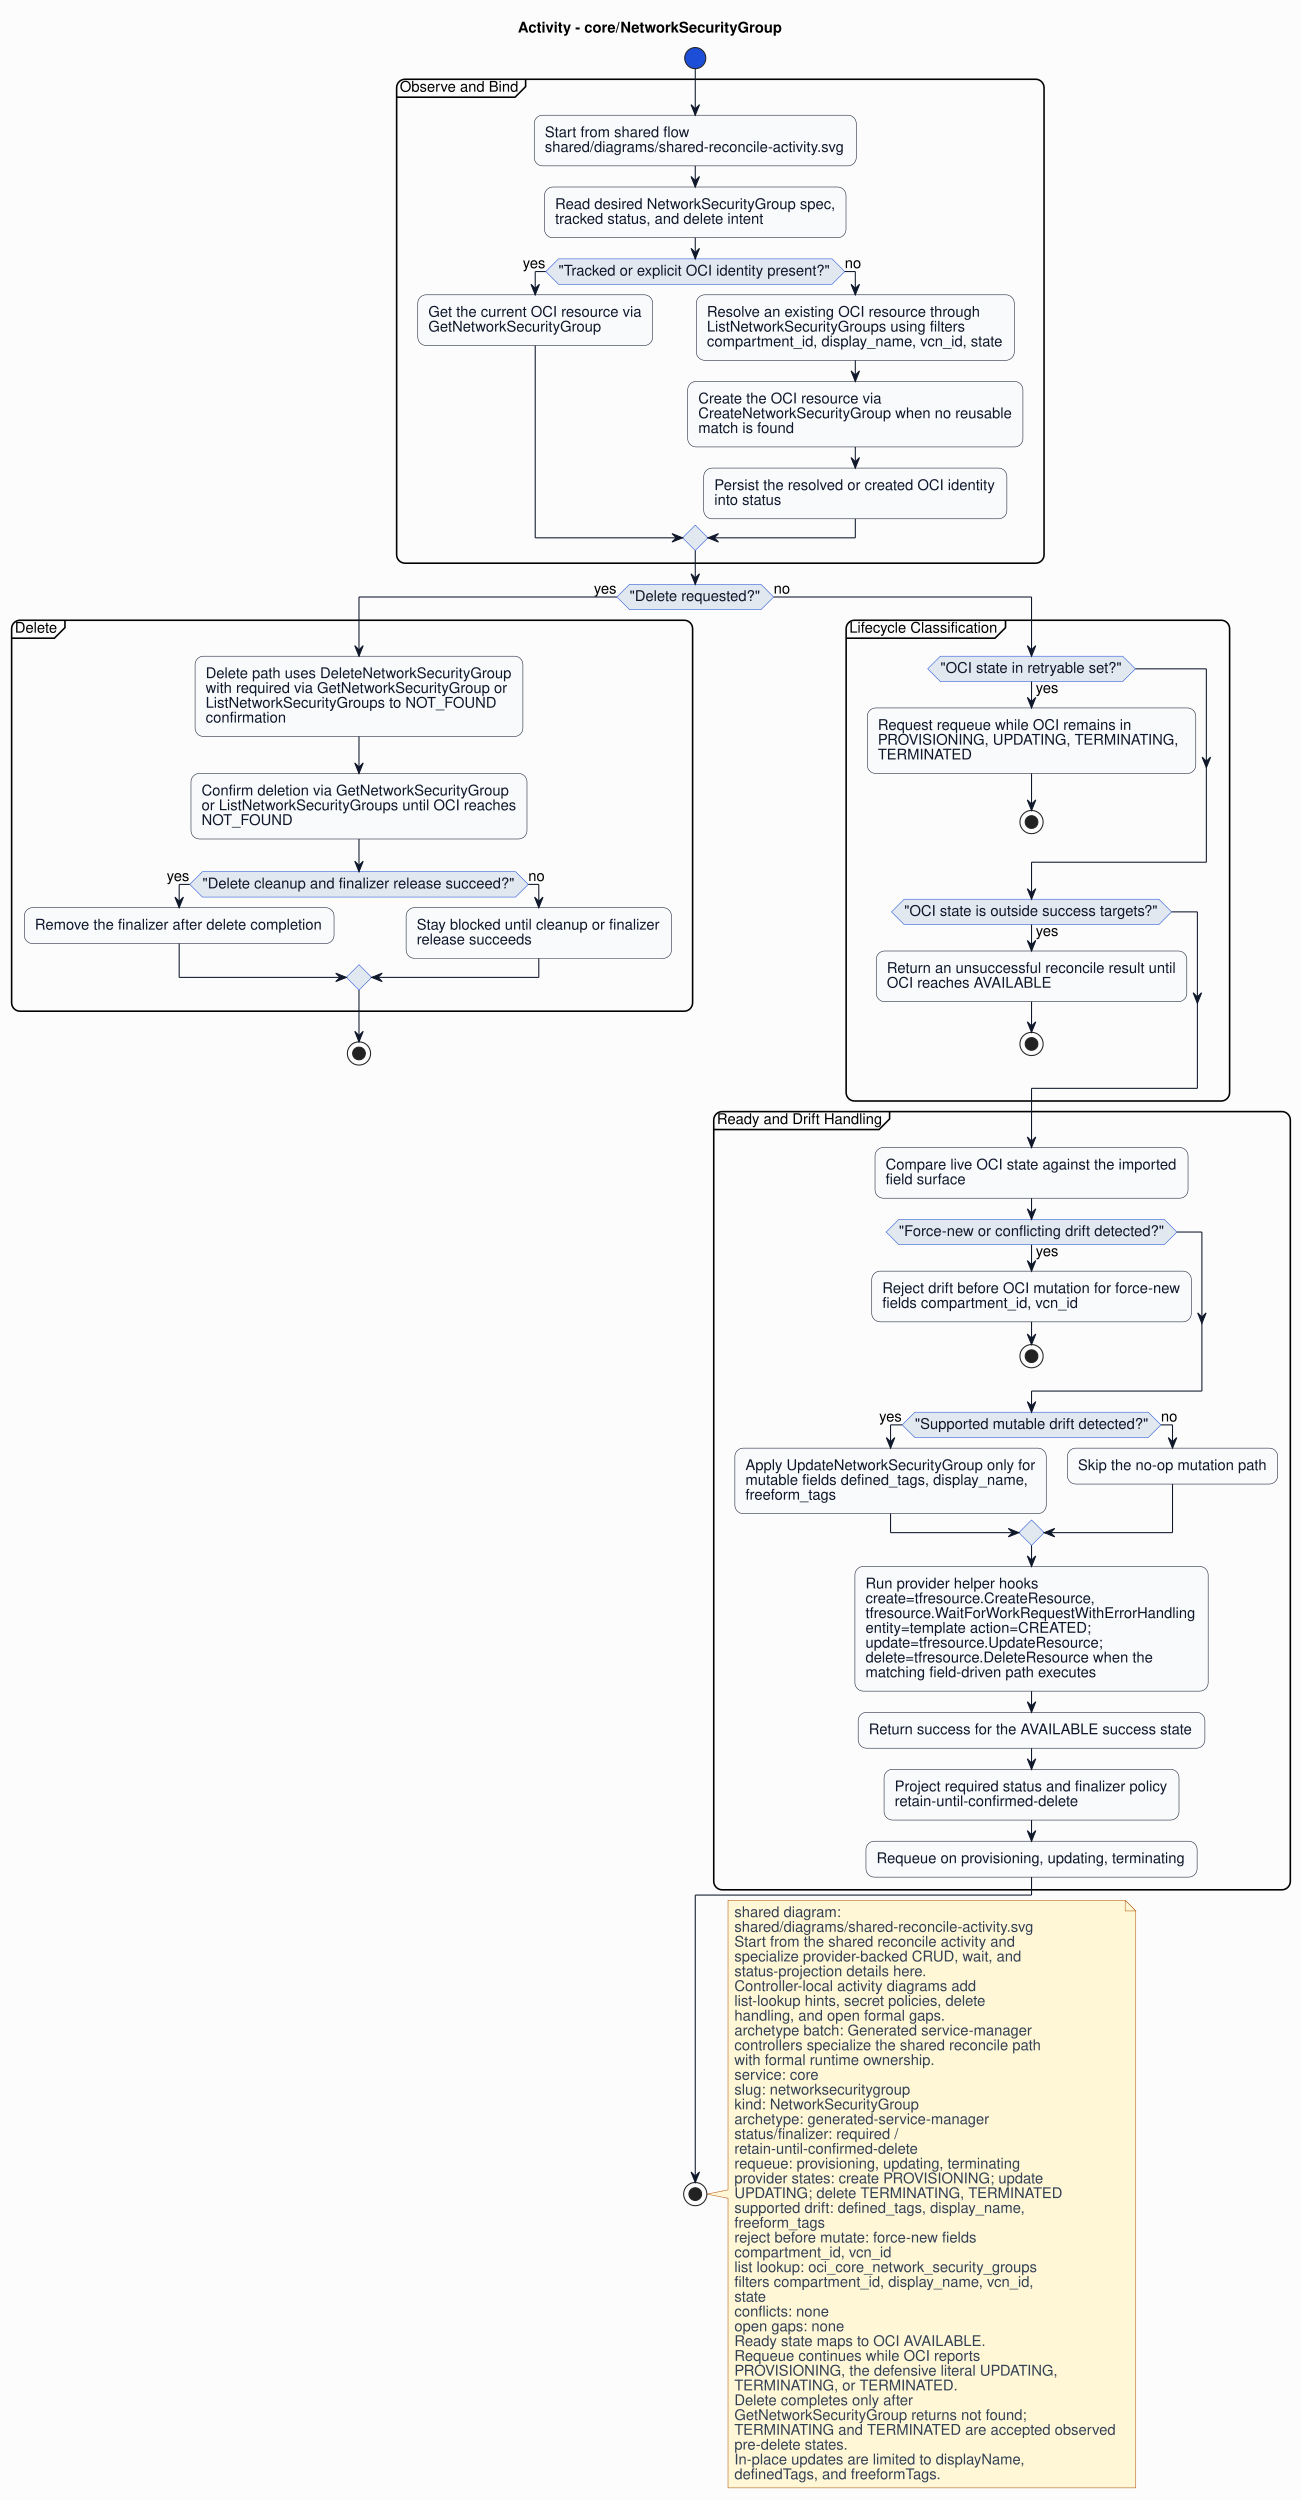
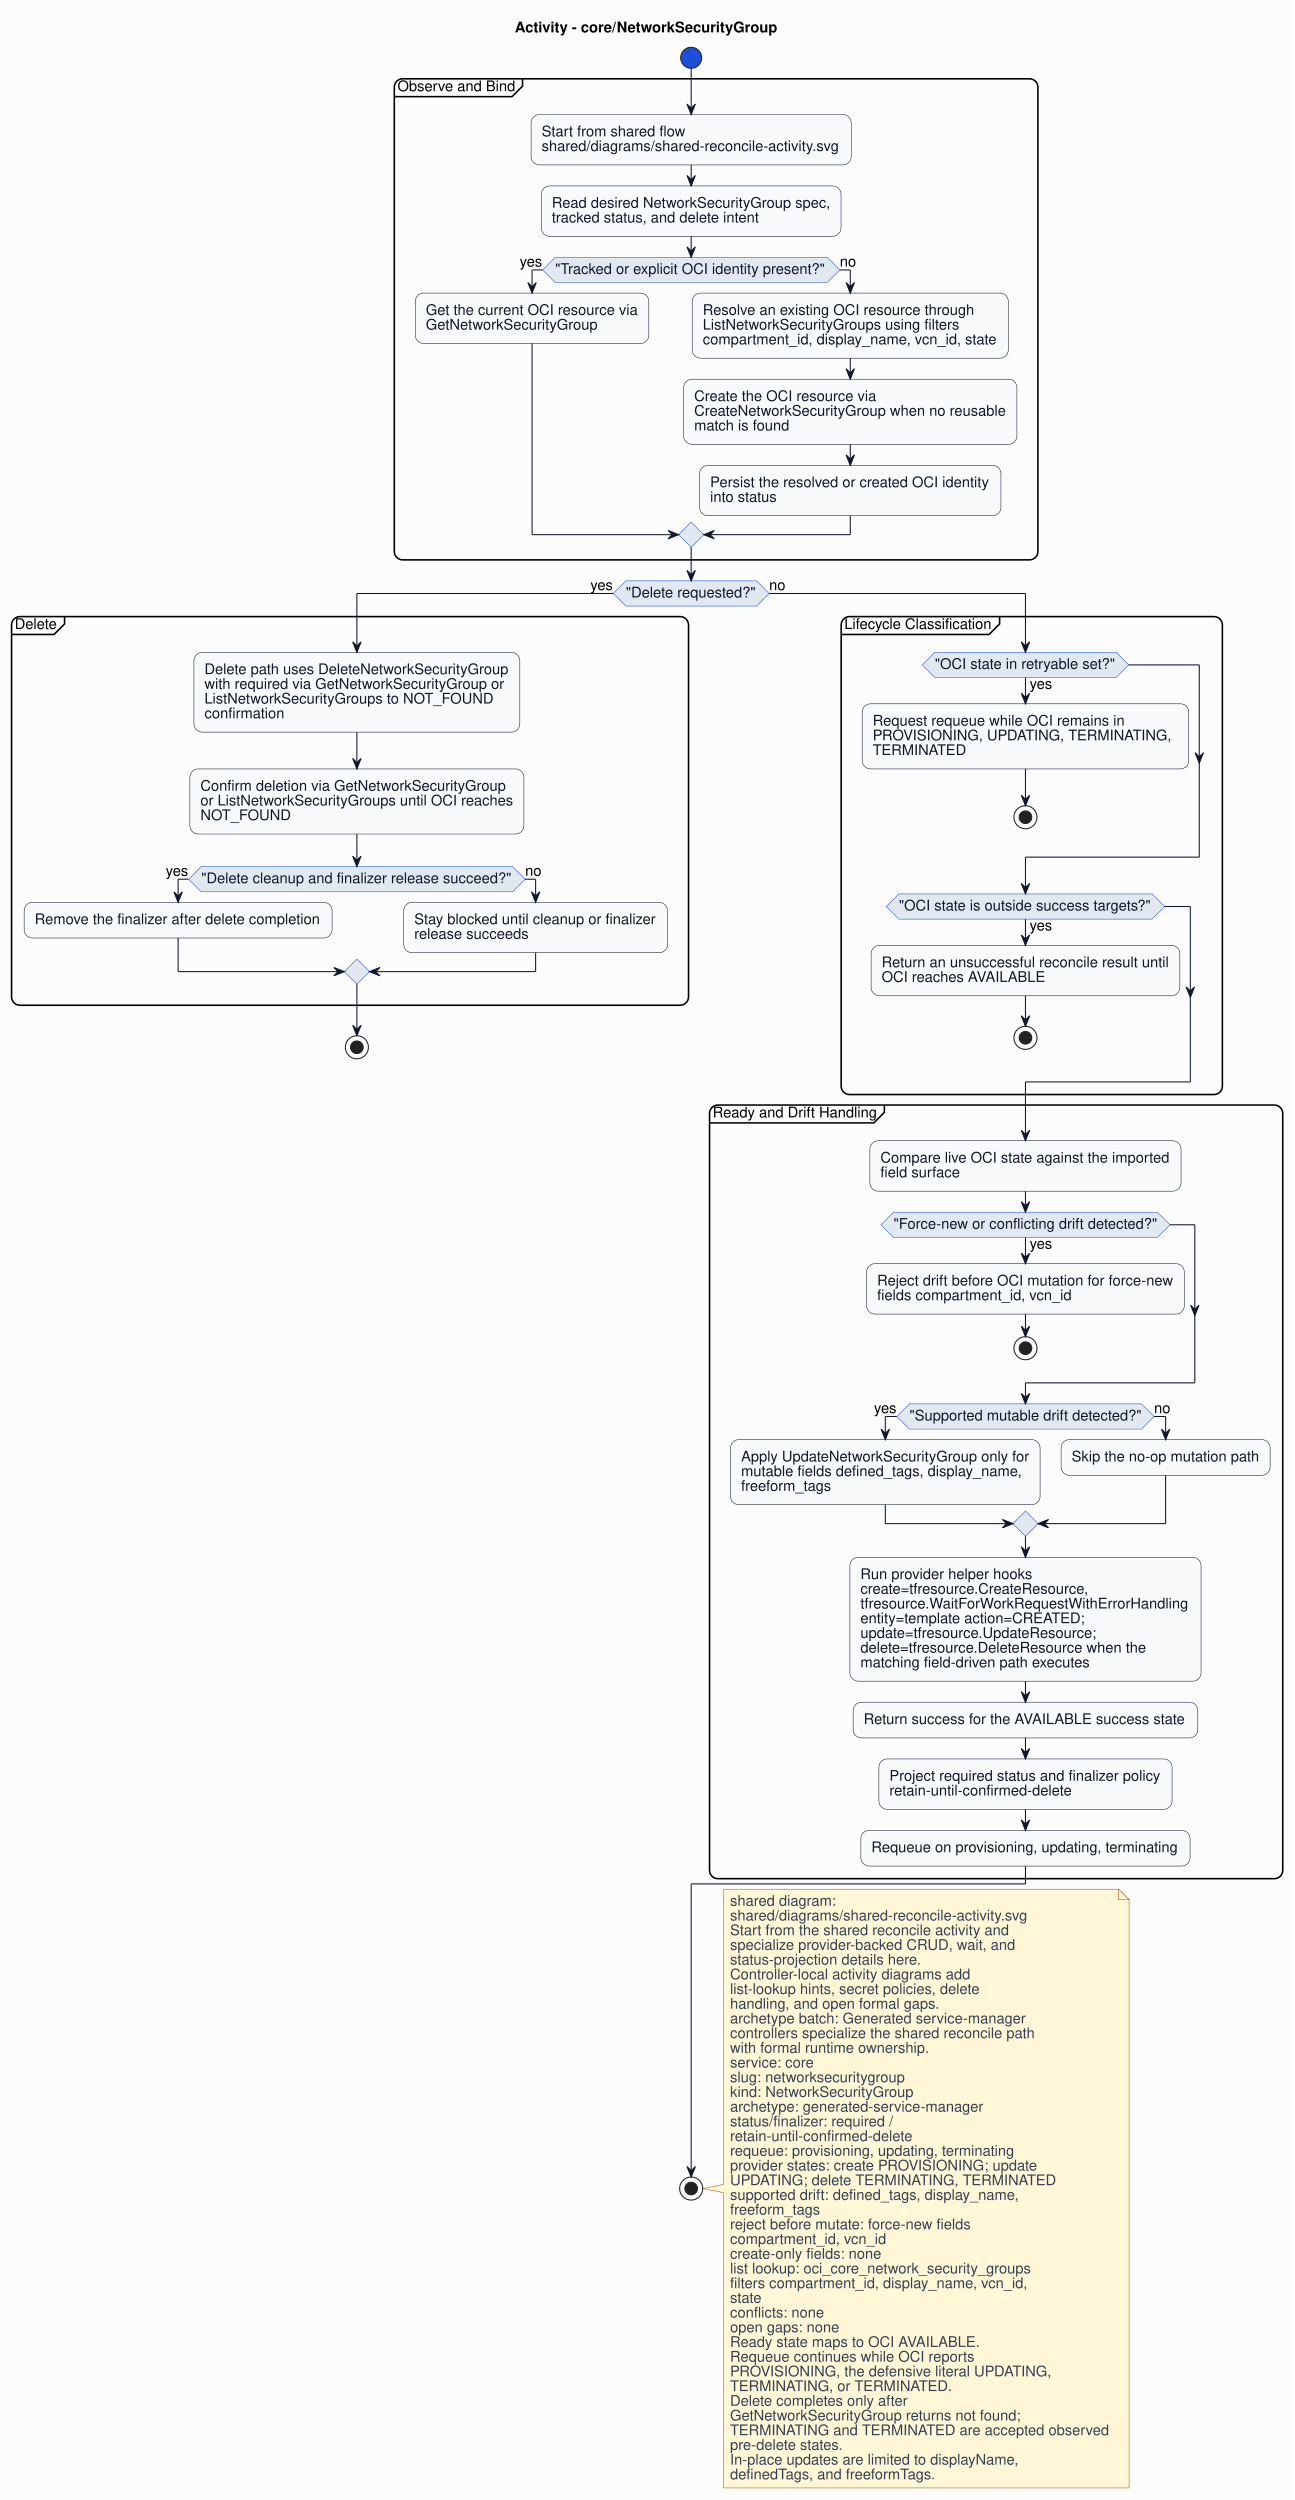
- <svg xmlns="http://www.w3.org/2000/svg" contentStyleType="text/css" data-diagram-type="ACTIVITY" height="2366px" preserveAspectRatio="none" style="width:1232px;height:2366px;background:#FCFCFD;" version="1.1" viewBox="0 0 1232 2366" width="1232px" zoomAndPan="magnify">
+ <svg xmlns="http://www.w3.org/2000/svg" contentStyleType="text/css" data-diagram-type="ACTIVITY" height="2380px" preserveAspectRatio="none" style="width:1232px;height:2380px;background:#FCFCFD;" version="1.1" viewBox="0 0 1232 2380" width="1232px" zoomAndPan="magnify">
  <defs />
  <g>
-     <rect fill="#FCFCFD" height="2366" style="stroke:none;stroke-width:1;" width="1232" x="0" y="0" />
+     <rect fill="#FCFCFD" height="2380" style="stroke:none;stroke-width:1;" width="1232" x="0" y="0" />
    <g class="title" data-source-line="10">
      <text fill="#000000" font-family="Helvetica" font-size="14" font-weight="bold" lengthAdjust="spacing" textLength="248.951" x="490.109" y="30.78">Activity - core/NetworkSecurityGroup</text>
    </g>
    <ellipse cx="657.994" cy="55" fill="#1D4ED8" rx="10" ry="10" style="stroke:#222222;stroke-width:1;" />
    <rect fill="none" height="458" rx="8" ry="8" style="stroke:#000000;stroke-width:1.5;" width="612.713" x="375.377" y="75" />
    <path d="M497.445,75 L497.445,82 L487.445,92 L375.377,92" fill="none" style="stroke:#000000;stroke-width:1.5;" />
    <text fill="#000000" font-family="Helvetica" font-size="14" lengthAdjust="spacing" textLength="112.068" x="378.377" y="86.78">Observe and Bind</text>
    <rect fill="#F8FAFC" height="48" rx="8" ry="8" style="stroke:#0F172A;stroke-width:0.5;" width="304.785" x="505.602" y="109" />
    <text fill="#0F172A" font-family="Helvetica" font-size="14" lengthAdjust="spacing" textLength="136.938" x="515.602" y="129.78">Start from shared flow</text>
    <text fill="#0F172A" font-family="Helvetica" font-size="14" lengthAdjust="spacing" textLength="284.785" x="515.602" y="143.78">shared/diagrams/shared-reconcile-activity.svg</text>
    <rect fill="#F8FAFC" height="48" rx="8" ry="8" style="stroke:#0F172A;stroke-width:0.5;" width="285.344" x="515.322" y="177" />
    <text fill="#0F172A" font-family="Helvetica" font-size="14" lengthAdjust="spacing" textLength="265.344" x="525.322" y="197.78">Read desired NetworkSecurityGroup spec,</text>
    <text fill="#0F172A" font-family="Helvetica" font-size="14" lengthAdjust="spacing" textLength="198.461" x="525.322" y="211.78">tracked status, and delete intent</text>
    <polygon fill="#E2E8F0" points="528.528,245,787.46,245,799.46,257,787.46,269,528.528,269,516.528,257,528.528,245" style="stroke:#1D4ED8;stroke-width:0.5;" />
    <text fill="#0F172A" font-family="Helvetica" font-size="14" lengthAdjust="spacing" textLength="258.932" x="528.528" y="260.78">"Tracked or explicit OCI identity present?"</text>
    <text fill="#000000" font-family="Helvetica" font-size="14" lengthAdjust="spacing" textLength="21.786" x="494.742" y="253.78">yes</text>
    <text fill="#000000" font-family="Helvetica" font-size="14" lengthAdjust="spacing" textLength="15.572" x="799.46" y="253.78">no</text>
    <rect fill="#F8FAFC" height="48" rx="8" ry="8" style="stroke:#0F172A;stroke-width:0.5;" width="222.303" x="395.377" y="279" />
    <text fill="#0F172A" font-family="Helvetica" font-size="14" lengthAdjust="spacing" textLength="202.303" x="405.377" y="299.78">Get the current OCI resource via</text>
    <text fill="#0F172A" font-family="Helvetica" font-size="14" lengthAdjust="spacing" textLength="163.393" x="405.377" y="313.78">GetNetworkSecurityGroup</text>
    <rect fill="#F8FAFC" height="62" rx="8" ry="8" style="stroke:#0F172A;stroke-width:0.5;" width="300.923" x="658.999" y="279" />
    <text fill="#0F172A" font-family="Helvetica" font-size="14" lengthAdjust="spacing" textLength="259.909" x="668.999" y="299.78">Resolve an existing OCI resource through</text>
    <text fill="#0F172A" font-family="Helvetica" font-size="14" lengthAdjust="spacing" textLength="244.31" x="668.999" y="313.78">ListNetworkSecurityGroups using filters</text>
    <text fill="#0F172A" font-family="Helvetica" font-size="14" lengthAdjust="spacing" textLength="280.923" x="668.999" y="327.78">compartment_id, display_name, vcn_id, state</text>
    <rect fill="#F8FAFC" height="62" rx="8" ry="8" style="stroke:#0F172A;stroke-width:0.5;" width="317.261" x="650.83" y="361" />
    <text fill="#0F172A" font-family="Helvetica" font-size="14" lengthAdjust="spacing" textLength="174.296" x="660.83" y="381.78">Create the OCI resource via</text>
    <text fill="#0F172A" font-family="Helvetica" font-size="14" lengthAdjust="spacing" textLength="297.261" x="660.83" y="395.78">CreateNetworkSecurityGroup when no reusable</text>
    <text fill="#0F172A" font-family="Helvetica" font-size="14" lengthAdjust="spacing" textLength="91.048" x="660.83" y="409.78">match is found</text>
    <rect fill="#F8FAFC" height="48" rx="8" ry="8" style="stroke:#0F172A;stroke-width:0.5;" width="286.896" x="666.012" y="443" />
    <text fill="#0F172A" font-family="Helvetica" font-size="14" lengthAdjust="spacing" textLength="266.896" x="676.012" y="463.78">Persist the resolved or created OCI identity</text>
    <text fill="#0F172A" font-family="Helvetica" font-size="14" lengthAdjust="spacing" textLength="63.813" x="676.012" y="477.78">into status</text>
    <polygon fill="#E2E8F0" points="657.994,497,669.994,509,657.994,521,645.994,509,657.994,497" style="stroke:#1D4ED8;stroke-width:0.5;" />
    <polygon fill="#E2E8F0" points="595.818,553,720.17,553,732.17,565,720.17,577,595.818,577,583.818,565,595.818,553" style="stroke:#1D4ED8;stroke-width:0.5;" />
    <text fill="#0F172A" font-family="Helvetica" font-size="14" lengthAdjust="spacing" textLength="124.353" x="595.818" y="568.78">"Delete requested?"</text>
    <text fill="#000000" font-family="Helvetica" font-size="14" lengthAdjust="spacing" textLength="21.786" x="562.032" y="561.78">yes</text>
    <text fill="#000000" font-family="Helvetica" font-size="14" lengthAdjust="spacing" textLength="15.572" x="732.17" y="561.78">no</text>
    <rect fill="none" height="370" rx="8" ry="8" style="stroke:#000000;stroke-width:1.5;" width="644.481" x="11" y="587" />
    <path d="M61.469,587 L61.469,594 L51.469,604 L11,604" fill="none" style="stroke:#000000;stroke-width:1.5;" />
    <text fill="#000000" font-family="Helvetica" font-size="14" lengthAdjust="spacing" textLength="40.469" x="14" y="598.78">Delete</text>
    <rect fill="#F8FAFC" height="76" rx="8" ry="8" style="stroke:#0F172A;stroke-width:0.5;" width="310.254" x="184.617" y="621" />
    <text fill="#0F172A" font-family="Helvetica" font-size="14" lengthAdjust="spacing" textLength="290.254" x="194.617" y="641.78">Delete path uses DeleteNetworkSecurityGroup</text>
    <text fill="#0F172A" font-family="Helvetica" font-size="14" lengthAdjust="spacing" textLength="285.558" x="194.617" y="655.78">with required via GetNetworkSecurityGroup or</text>
    <text fill="#0F172A" font-family="Helvetica" font-size="14" lengthAdjust="spacing" textLength="276.179" x="194.617" y="669.78">ListNetworkSecurityGroups to NOT_FOUND</text>
    <text fill="#0F172A" font-family="Helvetica" font-size="14" lengthAdjust="spacing" textLength="76.255" x="194.617" y="683.78">confirmation</text>
    <rect fill="#F8FAFC" height="62" rx="8" ry="8" style="stroke:#0F172A;stroke-width:0.5;" width="317.999" x="180.745" y="732" />
    <text fill="#0F172A" font-family="Helvetica" font-size="14" lengthAdjust="spacing" textLength="291.006" x="190.745" y="752.78">Confirm deletion via GetNetworkSecurityGroup</text>
    <text fill="#0F172A" font-family="Helvetica" font-size="14" lengthAdjust="spacing" textLength="297.999" x="190.745" y="766.78">or ListNetworkSecurityGroups until OCI reaches</text>
    <text fill="#0F172A" font-family="Helvetica" font-size="14" lengthAdjust="spacing" textLength="87.11" x="190.745" y="780.78">NOT_FOUND</text>
    <polygon fill="#E2E8F0" points="191.572,825,487.916,825,499.916,837,487.916,849,191.572,849,179.572,837,191.572,825" style="stroke:#1D4ED8;stroke-width:0.5;" />
    <text fill="#0F172A" font-family="Helvetica" font-size="14" lengthAdjust="spacing" textLength="296.345" x="191.572" y="840.78">"Delete cleanup and finalizer release succeed?"</text>
    <text fill="#000000" font-family="Helvetica" font-size="14" lengthAdjust="spacing" textLength="21.786" x="157.786" y="833.78">yes</text>
    <text fill="#000000" font-family="Helvetica" font-size="14" lengthAdjust="spacing" textLength="15.572" x="499.916" y="833.78">no</text>
    <rect fill="#F8FAFC" height="34" rx="8" ry="8" style="stroke:#0F172A;stroke-width:0.5;" width="293.144" x="23" y="859" />
    <text fill="#0F172A" font-family="Helvetica" font-size="14" lengthAdjust="spacing" textLength="273.144" x="33" y="879.78">Remove the finalizer after delete completion</text>
    <rect fill="#F8FAFC" height="48" rx="8" ry="8" style="stroke:#0F172A;stroke-width:0.5;" width="251.13" x="384.352" y="859" />
    <text fill="#0F172A" font-family="Helvetica" font-size="14" lengthAdjust="spacing" textLength="231.13" x="394.352" y="879.78">Stay blocked until cleanup or finalizer</text>
    <text fill="#0F172A" font-family="Helvetica" font-size="14" lengthAdjust="spacing" textLength="108.951" x="394.352" y="893.78">release succeeds</text>
    <polygon fill="#E2E8F0" points="339.744,913,351.744,925,339.744,937,327.744,925,339.744,913" style="stroke:#1D4ED8;stroke-width:0.5;" />
    <ellipse cx="339.744" cy="997" fill="none" rx="11" ry="11" style="stroke:#222222;stroke-width:1;" />
    <ellipse cx="339.744" cy="997" fill="#222222" rx="6" ry="6" style="stroke:#222222;stroke-width:1;" />
    <rect fill="none" height="455" rx="8" ry="8" style="stroke:#000000;stroke-width:1.5;" width="362.91" x="800.789" y="587" />
    <path d="M951.623,587 L951.623,594 L941.623,604 L800.789,604" fill="none" style="stroke:#000000;stroke-width:1.5;" />
    <text fill="#000000" font-family="Helvetica" font-size="14" lengthAdjust="spacing" textLength="140.834" x="803.789" y="598.78">Lifecycle Classification</text>
    <rect fill="#F8FAFC" height="62" rx="8" ry="8" style="stroke:#0F172A;stroke-width:0.5;" width="310.91" x="820.789" y="670" />
    <text fill="#0F172A" font-family="Helvetica" font-size="14" lengthAdjust="spacing" textLength="240.454" x="830.789" y="690.78">Request requeue while OCI remains in</text>
    <text fill="#0F172A" font-family="Helvetica" font-size="14" lengthAdjust="spacing" textLength="290.91" x="830.789" y="704.78">PROVISIONING, UPDATING, TERMINATING,</text>
    <text fill="#0F172A" font-family="Helvetica" font-size="14" lengthAdjust="spacing" textLength="91" x="830.789" y="718.78">TERMINATED</text>
    <ellipse cx="976.244" cy="778" fill="none" rx="11" ry="11" style="stroke:#222222;stroke-width:1;" />
    <ellipse cx="976.244" cy="778" fill="#222222" rx="6" ry="6" style="stroke:#222222;stroke-width:1;" />
    <polygon fill="#E2E8F0" points="889.961,621,1062.527,621,1074.527,633,1062.527,645,889.961,645,877.961,633,889.961,621" style="stroke:#1D4ED8;stroke-width:0.5;" />
    <text fill="#000000" font-family="Helvetica" font-size="14" lengthAdjust="spacing" textLength="21.786" x="980.244" y="655.78">yes</text>
    <text fill="#0F172A" font-family="Helvetica" font-size="14" lengthAdjust="spacing" textLength="172.566" x="889.961" y="636.78">"OCI state in retryable set?"</text>
    <rect fill="#F8FAFC" height="48" rx="8" ry="8" style="stroke:#0F172A;stroke-width:0.5;" width="293.916" x="829.286" y="900" />
    <text fill="#0F172A" font-family="Helvetica" font-size="14" lengthAdjust="spacing" textLength="273.916" x="839.286" y="920.78">Return an unsuccessful reconcile result until</text>
    <text fill="#0F172A" font-family="Helvetica" font-size="14" lengthAdjust="spacing" textLength="157.965" x="839.286" y="934.78">OCI reaches AVAILABLE</text>
    <ellipse cx="976.244" cy="988" fill="none" rx="11" ry="11" style="stroke:#222222;stroke-width:1;" />
    <ellipse cx="976.244" cy="988" fill="#222222" rx="6" ry="6" style="stroke:#222222;stroke-width:1;" />
    <polygon fill="#E2E8F0" points="855.723,851,1096.765,851,1108.765,863,1096.765,875,855.723,875,843.723,863,855.723,851" style="stroke:#1D4ED8;stroke-width:0.5;" />
    <text fill="#000000" font-family="Helvetica" font-size="14" lengthAdjust="spacing" textLength="21.786" x="980.244" y="885.78">yes</text>
    <text fill="#0F172A" font-family="Helvetica" font-size="14" lengthAdjust="spacing" textLength="241.042" x="855.723" y="866.78">"OCI state is outside success targets?"</text>
    <rect fill="none" height="736.5" rx="8" ry="8" style="stroke:#000000;stroke-width:1.5;" width="545.688" x="675.481" y="1052" />
    <path d="M841.901,1052 L841.901,1059 L831.901,1069 L675.481,1069" fill="none" style="stroke:#000000;stroke-width:1.5;" />
    <text fill="#000000" font-family="Helvetica" font-size="14" lengthAdjust="spacing" textLength="156.42" x="678.481" y="1063.78">Ready and Drift Handling</text>
    <rect fill="#F8FAFC" height="48" rx="8" ry="8" style="stroke:#0F172A;stroke-width:0.5;" width="296.24" x="828.124" y="1086" />
    <text fill="#0F172A" font-family="Helvetica" font-size="14" lengthAdjust="spacing" textLength="276.24" x="838.124" y="1106.78">Compare live OCI state against the imported</text>
    <text fill="#0F172A" font-family="Helvetica" font-size="14" lengthAdjust="spacing" textLength="75.482" x="838.124" y="1120.78">field surface</text>
    <rect fill="#F8FAFC" height="48" rx="8" ry="8" style="stroke:#0F172A;stroke-width:0.5;" width="302.447" x="825.02" y="1203" />
    <text fill="#0F172A" font-family="Helvetica" font-size="14" lengthAdjust="spacing" textLength="282.447" x="835.02" y="1223.78">Reject drift before OCI mutation for force-new</text>
    <text fill="#0F172A" font-family="Helvetica" font-size="14" lengthAdjust="spacing" textLength="185.199" x="835.02" y="1237.78">fields compartment_id, vcn_id</text>
    <ellipse cx="976.244" cy="1283.5" fill="none" rx="11" ry="11" style="stroke:#222222;stroke-width:1;" />
    <ellipse cx="976.244" cy="1283.5" fill="#222222" rx="6" ry="6" style="stroke:#222222;stroke-width:1;" />
    <polygon fill="#E2E8F0" points="850.661,1154,1101.827,1154,1113.827,1166,1101.827,1178,850.661,1178,838.661,1166,850.661,1154" style="stroke:#1D4ED8;stroke-width:0.5;" />
    <text fill="#000000" font-family="Helvetica" font-size="14" lengthAdjust="spacing" textLength="21.786" x="980.244" y="1188.78">yes</text>
    <text fill="#0F172A" font-family="Helvetica" font-size="14" lengthAdjust="spacing" textLength="251.166" x="850.661" y="1169.78">"Force-new or conflicting drift detected?"</text>
    <polygon fill="#E2E8F0" points="865.816,1336.5,1086.672,1336.5,1098.672,1348.5,1086.672,1360.5,865.816,1360.5,853.816,1348.5,865.816,1336.5" style="stroke:#1D4ED8;stroke-width:0.5;" />
    <text fill="#0F172A" font-family="Helvetica" font-size="14" lengthAdjust="spacing" textLength="220.856" x="865.816" y="1352.28">"Supported mutable drift detected?"</text>
    <text fill="#000000" font-family="Helvetica" font-size="14" lengthAdjust="spacing" textLength="21.786" x="832.03" y="1345.28">yes</text>
    <text fill="#000000" font-family="Helvetica" font-size="14" lengthAdjust="spacing" textLength="15.572" x="1098.672" y="1345.28">no</text>
    <rect fill="#F8FAFC" height="62" rx="8" ry="8" style="stroke:#0F172A;stroke-width:0.5;" width="294.682" x="695.481" y="1370.5" />
    <text fill="#0F172A" font-family="Helvetica" font-size="14" lengthAdjust="spacing" textLength="274.682" x="705.481" y="1391.28">Apply UpdateNetworkSecurityGroup only for</text>
    <text fill="#0F172A" font-family="Helvetica" font-size="14" lengthAdjust="spacing" textLength="268.502" x="705.481" y="1405.28">mutable fields defined_tags, display_name,</text>
    <text fill="#0F172A" font-family="Helvetica" font-size="14" lengthAdjust="spacing" textLength="86.372" x="705.481" y="1419.28">freeform_tags</text>
    <rect fill="#F8FAFC" height="34" rx="8" ry="8" style="stroke:#0F172A;stroke-width:0.5;" width="199.006" x="1010.163" y="1370.5" />
    <text fill="#0F172A" font-family="Helvetica" font-size="14" lengthAdjust="spacing" textLength="179.006" x="1020.163" y="1391.28">Skip the no-op mutation path</text>
    <polygon fill="#E2E8F0" points="976.244,1438.5,988.244,1450.5,976.244,1462.5,964.244,1450.5,976.244,1438.5" style="stroke:#1D4ED8;stroke-width:0.5;" />
    <rect fill="#F8FAFC" height="118" rx="8" ry="8" style="stroke:#0F172A;stroke-width:0.5;" width="334.316" x="809.086" y="1482.5" />
    <text fill="#0F172A" font-family="Helvetica" font-size="14" lengthAdjust="spacing" textLength="164.206" x="819.086" y="1503.28">Run provider helper hooks</text>
    <text fill="#0F172A" font-family="Helvetica" font-size="14" lengthAdjust="spacing" textLength="219.051" x="819.086" y="1517.28">create=tfresource.CreateResource,</text>
    <text fill="#0F172A" font-family="Helvetica" font-size="14" lengthAdjust="spacing" textLength="314.316" x="819.086" y="1531.28">tfresource.WaitForWorkRequestWithErrorHandling</text>
    <text fill="#0F172A" font-family="Helvetica" font-size="14" lengthAdjust="spacing" textLength="215.544" x="819.086" y="1545.28">entity=template action=CREATED;</text>
    <text fill="#0F172A" font-family="Helvetica" font-size="14" lengthAdjust="spacing" textLength="226.085" x="819.086" y="1559.28">update=tfresource.UpdateResource;</text>
    <text fill="#0F172A" font-family="Helvetica" font-size="14" lengthAdjust="spacing" textLength="273.554" x="819.086" y="1573.28">delete=tfresource.DeleteResource when the</text>
    <text fill="#0F172A" font-family="Helvetica" font-size="14" lengthAdjust="spacing" textLength="220.233" x="819.086" y="1587.28">matching field-driven path executes</text>
    <rect fill="#F8FAFC" height="34" rx="8" ry="8" style="stroke:#0F172A;stroke-width:0.5;" width="328.144" x="812.172" y="1620.5" />
    <text fill="#0F172A" font-family="Helvetica" font-size="14" lengthAdjust="spacing" textLength="308.144" x="822.172" y="1641.28">Return success for the AVAILABLE success state</text>
    <rect fill="#F8FAFC" height="48" rx="8" ry="8" style="stroke:#0F172A;stroke-width:0.5;" width="279.13" x="836.679" y="1674.5" />
    <text fill="#0F172A" font-family="Helvetica" font-size="14" lengthAdjust="spacing" textLength="259.13" x="846.679" y="1695.28">Project required status and finalizer policy</text>
    <text fill="#0F172A" font-family="Helvetica" font-size="14" lengthAdjust="spacing" textLength="174.303" x="846.679" y="1709.28">retain-until-confirmed-delete</text>
    <rect fill="#F8FAFC" height="34" rx="8" ry="8" style="stroke:#0F172A;stroke-width:0.5;" width="313.419" x="819.535" y="1742.5" />
    <text fill="#0F172A" font-family="Helvetica" font-size="14" lengthAdjust="spacing" textLength="293.419" x="829.535" y="1763.28">Requeue on provisioning, updating, terminating</text>
-     <path d="M688.994,1798.5 L688.994,2072.5 L668.994,2076.5 L688.994,2080.5 L688.994,2354.5 A0,0 0 0 0 688.994,2354.5 L1074.89,2354.5 A0,0 0 0 0 1074.89,2354.5 L1074.89,1808.5 L1064.89,1798.5 L688.994,1798.5 A0,0 0 0 0 688.994,1798.5" fill="#FFF7D6" style="stroke:#B45309;stroke-width:0.5;" />
+     <path d="M688.994,1798.5 L688.994,2079.5 L668.994,2083.5 L688.994,2087.5 L688.994,2368.5 A0,0 0 0 0 688.994,2368.5 L1074.89,2368.5 A0,0 0 0 0 1074.89,2368.5 L1074.89,1808.5 L1064.89,1798.5 L688.994,1798.5 A0,0 0 0 0 688.994,1798.5" fill="#FFF7D6" style="stroke:#B45309;stroke-width:0.5;" />
    <path d="M1064.89,1798.5 L1064.89,1808.5 L1074.89,1808.5 L1064.89,1798.5" fill="#FFF7D6" style="stroke:#B45309;stroke-width:0.5;" />
    <text fill="#334155" font-family="Helvetica" font-size="14" lengthAdjust="spacing" textLength="101.165" x="694.994" y="1814.28">shared diagram:</text>
    <text fill="#334155" font-family="Helvetica" font-size="14" lengthAdjust="spacing" textLength="284.785" x="694.994" y="1828.28">shared/diagrams/shared-reconcile-activity.svg</text>
    <text fill="#334155" font-family="Helvetica" font-size="14" lengthAdjust="spacing" textLength="265.344" x="694.994" y="1842.28">Start from the shared reconcile activity and</text>
    <text fill="#334155" font-family="Helvetica" font-size="14" lengthAdjust="spacing" textLength="273.896" x="694.994" y="1856.28">specialize provider-backed CRUD, wait, and</text>
    <text fill="#334155" font-family="Helvetica" font-size="14" lengthAdjust="spacing" textLength="182.875" x="694.994" y="1870.28">status-projection details here.</text>
    <text fill="#334155" font-family="Helvetica" font-size="14" lengthAdjust="spacing" textLength="229.537" x="694.994" y="1884.28">Controller-local activity diagrams add</text>
    <text fill="#334155" font-family="Helvetica" font-size="14" lengthAdjust="spacing" textLength="238.895" x="694.994" y="1898.28">list-lookup hints, secret policies, delete</text>
    <text fill="#334155" font-family="Helvetica" font-size="14" lengthAdjust="spacing" textLength="200.033" x="694.994" y="1912.28">handling, and open formal gaps.</text>
    <text fill="#334155" font-family="Helvetica" font-size="14" lengthAdjust="spacing" textLength="281.709" x="694.994" y="1926.28">archetype batch: Generated service-manager</text>
    <text fill="#334155" font-family="Helvetica" font-size="14" lengthAdjust="spacing" textLength="291.047" x="694.994" y="1940.28">controllers specialize the shared reconcile path</text>
    <text fill="#334155" font-family="Helvetica" font-size="14" lengthAdjust="spacing" textLength="189.848" x="694.994" y="1954.28">with formal runtime ownership.</text>
    <text fill="#334155" font-family="Helvetica" font-size="14" lengthAdjust="spacing" textLength="79.358" x="694.994" y="1968.28">service: core</text>
    <text fill="#334155" font-family="Helvetica" font-size="14" lengthAdjust="spacing" textLength="166.523" x="694.994" y="1982.28">slug: networksecuritygroup</text>
    <text fill="#334155" font-family="Helvetica" font-size="14" lengthAdjust="spacing" textLength="174.289" x="694.994" y="1996.28">kind: NetworkSecurityGroup</text>
    <text fill="#334155" font-family="Helvetica" font-size="14" lengthAdjust="spacing" textLength="241.24" x="694.994" y="2010.28">archetype: generated-service-manager</text>
    <text fill="#334155" font-family="Helvetica" font-size="14" lengthAdjust="spacing" textLength="156.406" x="694.994" y="2024.28">status/finalizer: required /</text>
    <text fill="#334155" font-family="Helvetica" font-size="14" lengthAdjust="spacing" textLength="174.303" x="694.994" y="2038.28">retain-until-confirmed-delete</text>
    <text fill="#334155" font-family="Helvetica" font-size="14" lengthAdjust="spacing" textLength="272.398" x="694.994" y="2052.28">requeue: provisioning, updating, terminating</text>
    <text fill="#334155" font-family="Helvetica" font-size="14" lengthAdjust="spacing" textLength="295.682" x="694.994" y="2066.28">provider states: create PROVISIONING; update</text>
    <text fill="#334155" font-family="Helvetica" font-size="14" lengthAdjust="spacing" textLength="317.372" x="694.994" y="2080.28">UPDATING; delete TERMINATING, TERMINATED</text>
    <text fill="#334155" font-family="Helvetica" font-size="14" lengthAdjust="spacing" textLength="275.509" x="694.994" y="2094.28">supported drift: defined_tags, display_name,</text>
    <text fill="#334155" font-family="Helvetica" font-size="14" lengthAdjust="spacing" textLength="86.372" x="694.994" y="2108.28">freeform_tags</text>
    <text fill="#334155" font-family="Helvetica" font-size="14" lengthAdjust="spacing" textLength="230.33" x="694.994" y="2122.28">reject before mutate: force-new fields</text>
    <text fill="#334155" font-family="Helvetica" font-size="14" lengthAdjust="spacing" textLength="148.627" x="694.994" y="2136.28">compartment_id, vcn_id</text>
-     <text fill="#334155" font-family="Helvetica" font-size="14" lengthAdjust="spacing" textLength="286.371" x="694.994" y="2150.28">list lookup: oci_core_network_security_groups</text>
-     <text fill="#334155" font-family="Helvetica" font-size="14" lengthAdjust="spacing" textLength="284.019" x="694.994" y="2164.28">filters compartment_id, display_name, vcn_id,</text>
-     <text fill="#334155" font-family="Helvetica" font-size="14" lengthAdjust="spacing" textLength="30.352" x="694.994" y="2178.28">state</text>
-     <text fill="#334155" font-family="Helvetica" font-size="14" lengthAdjust="spacing" textLength="89.496" x="694.994" y="2192.28">conflicts: none</text>
-     <text fill="#334155" font-family="Helvetica" font-size="14" lengthAdjust="spacing" textLength="104.316" x="694.994" y="2206.28">open gaps: none</text>
-     <text fill="#334155" font-family="Helvetica" font-size="14" lengthAdjust="spacing" textLength="240.447" x="694.994" y="2220.28">Ready state maps to OCI AVAILABLE.</text>
-     <text fill="#334155" font-family="Helvetica" font-size="14" lengthAdjust="spacing" textLength="232.682" x="694.994" y="2234.28">Requeue continues while OCI reports</text>
-     <text fill="#334155" font-family="Helvetica" font-size="14" lengthAdjust="spacing" textLength="311.206" x="694.994" y="2248.28">PROVISIONING, the defensive literal UPDATING,</text>
-     <text fill="#334155" font-family="Helvetica" font-size="14" lengthAdjust="spacing" textLength="215.448" x="694.994" y="2262.28">TERMINATING, or TERMINATED.</text>
-     <text fill="#334155" font-family="Helvetica" font-size="14" lengthAdjust="spacing" textLength="169.641" x="694.994" y="2276.28">Delete completes only after</text>
-     <text fill="#334155" font-family="Helvetica" font-size="14" lengthAdjust="spacing" textLength="277.019" x="694.994" y="2290.28">GetNetworkSecurityGroup returns not found;</text>
-     <text fill="#334155" font-family="Helvetica" font-size="14" lengthAdjust="spacing" textLength="364.896" x="694.994" y="2304.28">TERMINATING and TERMINATED are accepted observed</text>
-     <text fill="#334155" font-family="Helvetica" font-size="14" lengthAdjust="spacing" textLength="108.172" x="694.994" y="2318.28">pre-delete states.</text>
-     <text fill="#334155" font-family="Helvetica" font-size="14" lengthAdjust="spacing" textLength="276.254" x="694.994" y="2332.28">In-place updates are limited to displayName,</text>
-     <text fill="#334155" font-family="Helvetica" font-size="14" lengthAdjust="spacing" textLength="199.22" x="694.994" y="2346.28">definedTags, and freeformTags.</text>
-     <ellipse cx="657.994" cy="2076.5" fill="none" rx="11" ry="11" style="stroke:#222222;stroke-width:1;" />
-     <ellipse cx="657.994" cy="2076.5" fill="#222222" rx="6" ry="6" style="stroke:#222222;stroke-width:1;" />
+     <text fill="#334155" font-family="Helvetica" font-size="14" lengthAdjust="spacing" textLength="144.751" x="694.994" y="2150.28">create-only fields: none</text>
+     <text fill="#334155" font-family="Helvetica" font-size="14" lengthAdjust="spacing" textLength="286.371" x="694.994" y="2164.28">list lookup: oci_core_network_security_groups</text>
+     <text fill="#334155" font-family="Helvetica" font-size="14" lengthAdjust="spacing" textLength="284.019" x="694.994" y="2178.28">filters compartment_id, display_name, vcn_id,</text>
+     <text fill="#334155" font-family="Helvetica" font-size="14" lengthAdjust="spacing" textLength="30.352" x="694.994" y="2192.28">state</text>
+     <text fill="#334155" font-family="Helvetica" font-size="14" lengthAdjust="spacing" textLength="89.496" x="694.994" y="2206.28">conflicts: none</text>
+     <text fill="#334155" font-family="Helvetica" font-size="14" lengthAdjust="spacing" textLength="104.316" x="694.994" y="2220.28">open gaps: none</text>
+     <text fill="#334155" font-family="Helvetica" font-size="14" lengthAdjust="spacing" textLength="240.447" x="694.994" y="2234.28">Ready state maps to OCI AVAILABLE.</text>
+     <text fill="#334155" font-family="Helvetica" font-size="14" lengthAdjust="spacing" textLength="232.682" x="694.994" y="2248.28">Requeue continues while OCI reports</text>
+     <text fill="#334155" font-family="Helvetica" font-size="14" lengthAdjust="spacing" textLength="311.206" x="694.994" y="2262.28">PROVISIONING, the defensive literal UPDATING,</text>
+     <text fill="#334155" font-family="Helvetica" font-size="14" lengthAdjust="spacing" textLength="215.448" x="694.994" y="2276.28">TERMINATING, or TERMINATED.</text>
+     <text fill="#334155" font-family="Helvetica" font-size="14" lengthAdjust="spacing" textLength="169.641" x="694.994" y="2290.28">Delete completes only after</text>
+     <text fill="#334155" font-family="Helvetica" font-size="14" lengthAdjust="spacing" textLength="277.019" x="694.994" y="2304.28">GetNetworkSecurityGroup returns not found;</text>
+     <text fill="#334155" font-family="Helvetica" font-size="14" lengthAdjust="spacing" textLength="364.896" x="694.994" y="2318.28">TERMINATING and TERMINATED are accepted observed</text>
+     <text fill="#334155" font-family="Helvetica" font-size="14" lengthAdjust="spacing" textLength="108.172" x="694.994" y="2332.28">pre-delete states.</text>
+     <text fill="#334155" font-family="Helvetica" font-size="14" lengthAdjust="spacing" textLength="276.254" x="694.994" y="2346.28">In-place updates are limited to displayName,</text>
+     <text fill="#334155" font-family="Helvetica" font-size="14" lengthAdjust="spacing" textLength="199.22" x="694.994" y="2360.28">definedTags, and freeformTags.</text>
+     <ellipse cx="657.994" cy="2083.5" fill="none" rx="11" ry="11" style="stroke:#222222;stroke-width:1;" />
+     <ellipse cx="657.994" cy="2083.5" fill="#222222" rx="6" ry="6" style="stroke:#222222;stroke-width:1;" />
    <line style="stroke:#0F172A;stroke-width:1;" x1="657.994" x2="657.994" y1="157" y2="177" />
    <polygon fill="#0F172A" points="653.994,167,657.994,177,661.994,167,657.994,171" style="stroke:#0F172A;stroke-width:1;" />
    <line style="stroke:#0F172A;stroke-width:1;" x1="809.46" x2="809.46" y1="341" y2="361" />
    <polygon fill="#0F172A" points="805.46,351,809.46,361,813.46,351,809.46,355" style="stroke:#0F172A;stroke-width:1;" />
    <line style="stroke:#0F172A;stroke-width:1;" x1="809.46" x2="809.46" y1="423" y2="443" />
    <polygon fill="#0F172A" points="805.46,433,809.46,443,813.46,433,809.46,437" style="stroke:#0F172A;stroke-width:1;" />
    <line style="stroke:#0F172A;stroke-width:1;" x1="516.528" x2="506.528" y1="257" y2="257" />
    <line style="stroke:#0F172A;stroke-width:1;" x1="506.528" x2="506.528" y1="257" y2="279" />
    <polygon fill="#0F172A" points="502.528,269,506.528,279,510.528,269,506.528,273" style="stroke:#0F172A;stroke-width:1;" />
    <line style="stroke:#0F172A;stroke-width:1;" x1="799.46" x2="809.46" y1="257" y2="257" />
    <line style="stroke:#0F172A;stroke-width:1;" x1="809.46" x2="809.46" y1="257" y2="279" />
    <polygon fill="#0F172A" points="805.46,269,809.46,279,813.46,269,809.46,273" style="stroke:#0F172A;stroke-width:1;" />
    <line style="stroke:#0F172A;stroke-width:1;" x1="506.528" x2="506.528" y1="327" y2="509" />
    <line style="stroke:#0F172A;stroke-width:1;" x1="506.528" x2="645.994" y1="509" y2="509" />
    <polygon fill="#0F172A" points="635.994,505,645.994,509,635.994,513,639.994,509" style="stroke:#0F172A;stroke-width:1;" />
    <line style="stroke:#0F172A;stroke-width:1;" x1="809.46" x2="809.46" y1="491" y2="509" />
    <line style="stroke:#0F172A;stroke-width:1;" x1="809.46" x2="669.994" y1="509" y2="509" />
    <polygon fill="#0F172A" points="679.994,505,669.994,509,679.994,513,675.994,509" style="stroke:#0F172A;stroke-width:1;" />
    <line style="stroke:#0F172A;stroke-width:1;" x1="657.994" x2="657.994" y1="225" y2="245" />
    <polygon fill="#0F172A" points="653.994,235,657.994,245,661.994,235,657.994,239" style="stroke:#0F172A;stroke-width:1;" />
    <line style="stroke:#0F172A;stroke-width:1;" x1="657.994" x2="657.994" y1="65" y2="109" />
    <polygon fill="#0F172A" points="653.994,99,657.994,109,661.994,99,657.994,103" style="stroke:#0F172A;stroke-width:1;" />
    <line style="stroke:#0F172A;stroke-width:1;" x1="339.744" x2="339.744" y1="697" y2="732" />
    <polygon fill="#0F172A" points="335.744,722,339.744,732,343.744,722,339.744,726" style="stroke:#0F172A;stroke-width:1;" />
    <line style="stroke:#0F172A;stroke-width:1;" x1="179.572" x2="169.572" y1="837" y2="837" />
    <line style="stroke:#0F172A;stroke-width:1;" x1="169.572" x2="169.572" y1="837" y2="859" />
    <polygon fill="#0F172A" points="165.572,849,169.572,859,173.572,849,169.572,853" style="stroke:#0F172A;stroke-width:1;" />
    <line style="stroke:#0F172A;stroke-width:1;" x1="499.916" x2="509.916" y1="837" y2="837" />
    <line style="stroke:#0F172A;stroke-width:1;" x1="509.916" x2="509.916" y1="837" y2="859" />
    <polygon fill="#0F172A" points="505.916,849,509.916,859,513.917,849,509.916,853" style="stroke:#0F172A;stroke-width:1;" />
    <line style="stroke:#0F172A;stroke-width:1;" x1="169.572" x2="169.572" y1="893" y2="925" />
    <line style="stroke:#0F172A;stroke-width:1;" x1="169.572" x2="327.744" y1="925" y2="925" />
    <polygon fill="#0F172A" points="317.744,921,327.744,925,317.744,929,321.744,925" style="stroke:#0F172A;stroke-width:1;" />
    <line style="stroke:#0F172A;stroke-width:1;" x1="509.916" x2="509.916" y1="907" y2="925" />
    <line style="stroke:#0F172A;stroke-width:1;" x1="509.916" x2="351.744" y1="925" y2="925" />
    <polygon fill="#0F172A" points="361.744,921,351.744,925,361.744,929,357.744,925" style="stroke:#0F172A;stroke-width:1;" />
    <line style="stroke:#0F172A;stroke-width:1;" x1="339.744" x2="339.744" y1="794" y2="825" />
    <polygon fill="#0F172A" points="335.744,815,339.744,825,343.744,815,339.744,819" style="stroke:#0F172A;stroke-width:1;" />
    <line style="stroke:#0F172A;stroke-width:1;" x1="339.744" x2="339.744" y1="937" y2="986" />
    <polygon fill="#0F172A" points="335.744,976,339.744,986,343.744,976,339.744,980" style="stroke:#0F172A;stroke-width:1;" />
    <line style="stroke:#0F172A;stroke-width:1;" x1="976.244" x2="976.244" y1="732" y2="767" />
    <polygon fill="#0F172A" points="972.244,757,976.244,767,980.244,757,976.244,761" style="stroke:#0F172A;stroke-width:1;" />
    <line style="stroke:#0F172A;stroke-width:1;" x1="976.244" x2="976.244" y1="645" y2="670" />
    <polygon fill="#0F172A" points="972.244,660,976.244,670,980.244,660,976.244,664" style="stroke:#0F172A;stroke-width:1;" />
    <line style="stroke:#0F172A;stroke-width:1;" x1="1074.527" x2="1141.699" y1="633" y2="633" />
    <polygon fill="#0F172A" points="1137.699,716.5,1141.699,726.5,1145.699,716.5,1141.699,720.5" style="stroke:#0F172A;stroke-width:1;" />
    <line style="stroke:#0F172A;stroke-width:1;" x1="1141.699" x2="1141.699" y1="633" y2="816" />
    <line style="stroke:#0F172A;stroke-width:1;" x1="1141.699" x2="976.244" y1="816" y2="816" />
    <line style="stroke:#0F172A;stroke-width:1;" x1="976.244" x2="976.244" y1="816" y2="851" />
    <polygon fill="#0F172A" points="972.244,841,976.244,851,980.244,841,976.244,845" style="stroke:#0F172A;stroke-width:1;" />
    <line style="stroke:#0F172A;stroke-width:1;" x1="976.244" x2="976.244" y1="948" y2="977" />
    <polygon fill="#0F172A" points="972.244,967,976.244,977,980.244,967,976.244,971" style="stroke:#0F172A;stroke-width:1;" />
    <line style="stroke:#0F172A;stroke-width:1;" x1="976.244" x2="976.244" y1="875" y2="900" />
    <polygon fill="#0F172A" points="972.244,890,976.244,900,980.244,890,976.244,894" style="stroke:#0F172A;stroke-width:1;" />
    <line style="stroke:#0F172A;stroke-width:1;" x1="1108.765" x2="1133.202" y1="863" y2="863" />
    <polygon fill="#0F172A" points="1129.202,939.5,1133.202,949.5,1137.202,939.5,1133.202,943.5" style="stroke:#0F172A;stroke-width:1;" />
    <line style="stroke:#0F172A;stroke-width:1;" x1="1133.202" x2="1133.202" y1="863" y2="1030" />
    <line style="stroke:#0F172A;stroke-width:1;" x1="1133.202" x2="976.244" y1="1030" y2="1030" />
    <line style="stroke:#0F172A;stroke-width:1;" x1="976.244" x2="976.244" y1="1030" y2="1086" />
    <polygon fill="#0F172A" points="972.244,1076,976.244,1086,980.244,1076,976.244,1080" style="stroke:#0F172A;stroke-width:1;" />
    <line style="stroke:#0F172A;stroke-width:1;" x1="976.244" x2="976.244" y1="1251" y2="1272.5" />
    <polygon fill="#0F172A" points="972.244,1262.5,976.244,1272.5,980.244,1262.5,976.244,1266.5" style="stroke:#0F172A;stroke-width:1;" />
    <line style="stroke:#0F172A;stroke-width:1;" x1="976.244" x2="976.244" y1="1178" y2="1203" />
    <polygon fill="#0F172A" points="972.244,1193,976.244,1203,980.244,1193,976.244,1197" style="stroke:#0F172A;stroke-width:1;" />
    <line style="stroke:#0F172A;stroke-width:1;" x1="1113.827" x2="1137.468" y1="1166" y2="1166" />
    <polygon fill="#0F172A" points="1133.468,1242.5,1137.468,1252.5,1141.468,1242.5,1137.468,1246.5" style="stroke:#0F172A;stroke-width:1;" />
    <line style="stroke:#0F172A;stroke-width:1;" x1="1137.468" x2="1137.468" y1="1166" y2="1316.5" />
    <line style="stroke:#0F172A;stroke-width:1;" x1="1137.468" x2="976.244" y1="1316.5" y2="1316.5" />
    <line style="stroke:#0F172A;stroke-width:1;" x1="976.244" x2="976.244" y1="1316.5" y2="1336.5" />
    <polygon fill="#0F172A" points="972.244,1326.5,976.244,1336.5,980.244,1326.5,976.244,1330.5" style="stroke:#0F172A;stroke-width:1;" />
    <line style="stroke:#0F172A;stroke-width:1;" x1="976.244" x2="976.244" y1="1134" y2="1154" />
    <polygon fill="#0F172A" points="972.244,1144,976.244,1154,980.244,1144,976.244,1148" style="stroke:#0F172A;stroke-width:1;" />
    <line style="stroke:#0F172A;stroke-width:1;" x1="853.816" x2="842.822" y1="1348.5" y2="1348.5" />
    <line style="stroke:#0F172A;stroke-width:1;" x1="842.822" x2="842.822" y1="1348.5" y2="1370.5" />
    <polygon fill="#0F172A" points="838.822,1360.5,842.822,1370.5,846.822,1360.5,842.822,1364.5" style="stroke:#0F172A;stroke-width:1;" />
    <line style="stroke:#0F172A;stroke-width:1;" x1="1098.672" x2="1109.666" y1="1348.5" y2="1348.5" />
    <line style="stroke:#0F172A;stroke-width:1;" x1="1109.666" x2="1109.666" y1="1348.5" y2="1370.5" />
    <polygon fill="#0F172A" points="1105.666,1360.5,1109.666,1370.5,1113.666,1360.5,1109.666,1364.5" style="stroke:#0F172A;stroke-width:1;" />
    <line style="stroke:#0F172A;stroke-width:1;" x1="842.822" x2="842.822" y1="1432.5" y2="1450.5" />
    <line style="stroke:#0F172A;stroke-width:1;" x1="842.822" x2="964.244" y1="1450.5" y2="1450.5" />
    <polygon fill="#0F172A" points="954.244,1446.5,964.244,1450.5,954.244,1454.5,958.244,1450.5" style="stroke:#0F172A;stroke-width:1;" />
    <line style="stroke:#0F172A;stroke-width:1;" x1="1109.666" x2="1109.666" y1="1404.5" y2="1450.5" />
    <line style="stroke:#0F172A;stroke-width:1;" x1="1109.666" x2="988.244" y1="1450.5" y2="1450.5" />
    <polygon fill="#0F172A" points="998.244,1446.5,988.244,1450.5,998.244,1454.5,994.244,1450.5" style="stroke:#0F172A;stroke-width:1;" />
    <line style="stroke:#0F172A;stroke-width:1;" x1="976.244" x2="976.244" y1="1462.5" y2="1482.5" />
    <polygon fill="#0F172A" points="972.244,1472.5,976.244,1482.5,980.244,1472.5,976.244,1476.5" style="stroke:#0F172A;stroke-width:1;" />
    <line style="stroke:#0F172A;stroke-width:1;" x1="976.244" x2="976.244" y1="1600.5" y2="1620.5" />
    <polygon fill="#0F172A" points="972.244,1610.5,976.244,1620.5,980.244,1610.5,976.244,1614.5" style="stroke:#0F172A;stroke-width:1;" />
    <line style="stroke:#0F172A;stroke-width:1;" x1="976.244" x2="976.244" y1="1654.5" y2="1674.5" />
    <polygon fill="#0F172A" points="972.244,1664.5,976.244,1674.5,980.244,1664.5,976.244,1668.5" style="stroke:#0F172A;stroke-width:1;" />
    <line style="stroke:#0F172A;stroke-width:1;" x1="976.244" x2="976.244" y1="1722.5" y2="1742.5" />
    <polygon fill="#0F172A" points="972.244,1732.5,976.244,1742.5,980.244,1732.5,976.244,1736.5" style="stroke:#0F172A;stroke-width:1;" />
    <line style="stroke:#0F172A;stroke-width:1;" x1="583.818" x2="339.744" y1="565" y2="565" />
    <line style="stroke:#0F172A;stroke-width:1;" x1="339.744" x2="339.744" y1="565" y2="621" />
    <polygon fill="#0F172A" points="335.744,611,339.744,621,343.744,611,339.744,615" style="stroke:#0F172A;stroke-width:1;" />
    <line style="stroke:#0F172A;stroke-width:1;" x1="732.17" x2="976.244" y1="565" y2="565" />
    <line style="stroke:#0F172A;stroke-width:1;" x1="976.244" x2="976.244" y1="565" y2="621" />
    <polygon fill="#0F172A" points="972.244,611,976.244,621,980.244,611,976.244,615" style="stroke:#0F172A;stroke-width:1;" />
    <line style="stroke:#0F172A;stroke-width:1;" x1="976.244" x2="976.244" y1="1776.5" y2="1793.5" />
    <line style="stroke:#0F172A;stroke-width:1;" x1="976.244" x2="657.994" y1="1793.5" y2="1793.5" />
-     <line style="stroke:#0F172A;stroke-width:1;" x1="657.994" x2="657.994" y1="1793.5" y2="2065.5" />
-     <polygon fill="#0F172A" points="653.994,2055.5,657.994,2065.5,661.994,2055.5,657.994,2059.5" style="stroke:#0F172A;stroke-width:1;" />
+     <line style="stroke:#0F172A;stroke-width:1;" x1="657.994" x2="657.994" y1="1793.5" y2="2072.5" />
+     <polygon fill="#0F172A" points="653.994,2062.5,657.994,2072.5,661.994,2062.5,657.994,2066.5" style="stroke:#0F172A;stroke-width:1;" />
    <line style="stroke:#0F172A;stroke-width:1;" x1="657.994" x2="657.994" y1="521" y2="553" />
    <polygon fill="#0F172A" points="653.994,543,657.994,553,661.994,543,657.994,547" style="stroke:#0F172A;stroke-width:1;" />
  </g>
</svg>
